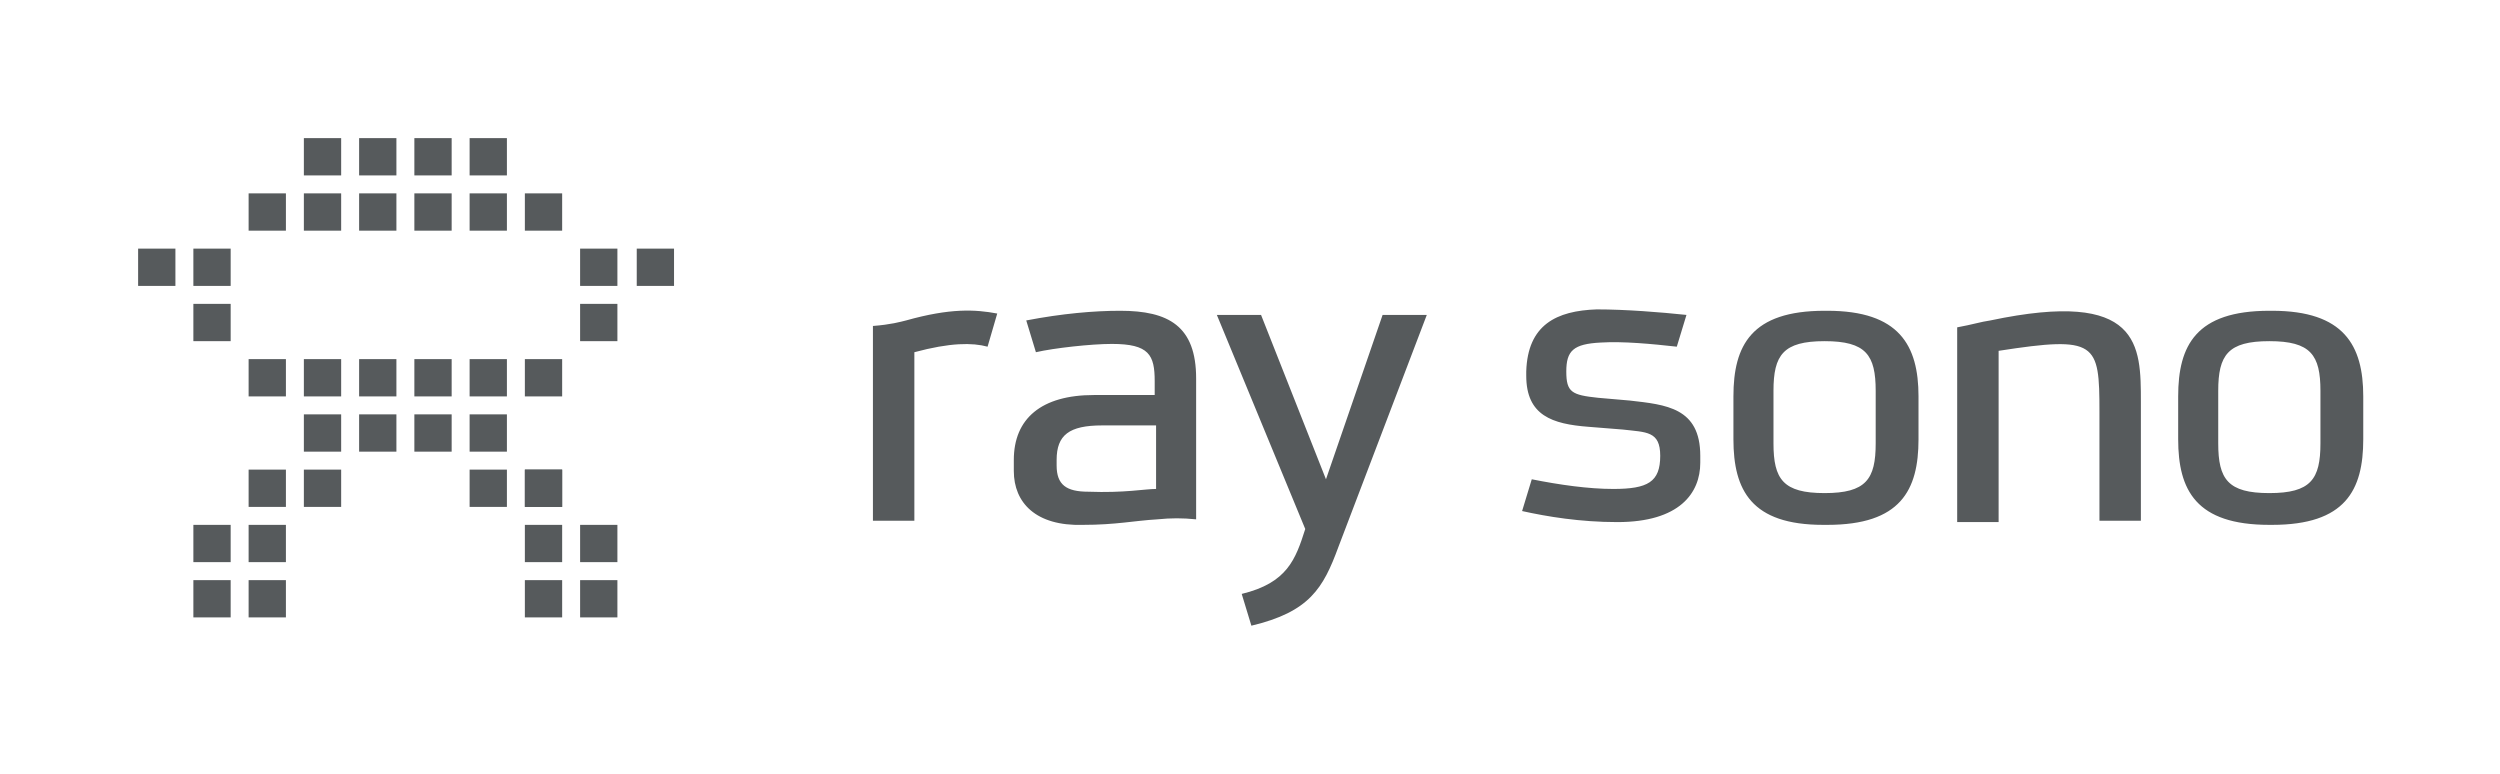
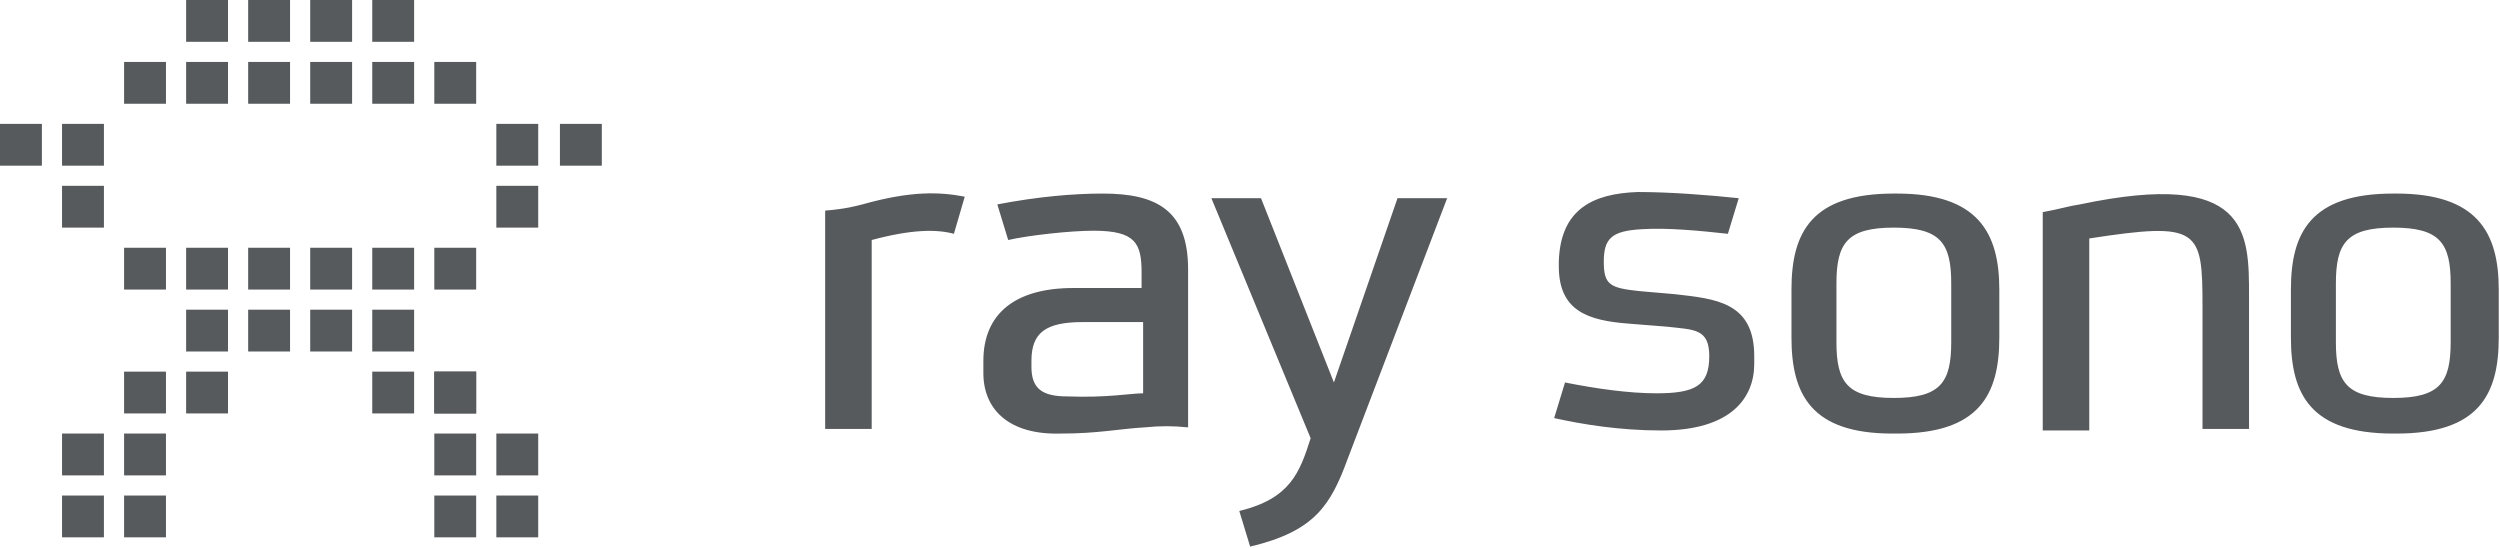
- <svg xmlns="http://www.w3.org/2000/svg" preserveAspectRatio="xMinYMin" viewBox="0 0 181 56">
-   <g fill="#565a5c">
-     <path d="M22 10h2.7v2.7H22zm4 0h2.7v2.7H26zm4 0h2.7v2.7H30zm4 0h2.7v2.7H34zM18 26h2.7v2.7H18zm4 0h2.7v2.7H22zm4 0h2.7v2.7H26zm4 0h2.7v2.7H30zm-4 4h2.7v2.7H26zm4 0h2.7v2.7H30zm4-4h2.7v2.7H34zm4 0h2.7v2.7H38zm-16 4h2.7v2.7H22zm12 0h2.7v2.7H34zm-16 4h2.7v2.7H18zm4 0h2.7v2.7H22zm12 0h2.7v2.7H34zm4 0h2.7v2.7H38zM18 14h2.7v2.7H18zm4 0h2.7v2.7H22zm4 0h2.7v2.7H26zm4 0h2.7v2.7H30zm4 0h2.7v2.7H34zm4 0h2.7v2.7H38zm-28 4h2.7v2.7H10zm4 0h2.7v2.7H14zm0 4h2.7v2.7H14zm28-4h2.7v2.7H42zm4.1 0h2.7v2.7h-2.7zM42 22h2.7v2.7H42z" />
-     <path d="M38 34h2.7v2.7H38zm4 4h2.7v2.7H42zm-4 0h2.7v2.7H38zm4 4h2.7v2.7H42zm-28-4h2.7v2.7H14zm4 0h2.7v2.7H18zm20 4h2.7v2.7H38zm-24 0h2.7v2.7H14zm4 0h2.7v2.7H18zm107.5-10.2v-3.1c0-3.7 1.3-6.2 6.6-6.2h.2c5.2 0 6.6 2.5 6.6 6.2v3.1c0 3.7-1.3 6.2-6.6 6.2h-.3c-5.2 0-6.5-2.5-6.5-6.2m10.3.3v-3.8c0-2.6-.7-3.6-3.7-3.6s-3.7 1-3.7 3.6v3.8c0 2.6.7 3.6 3.7 3.6s3.7-1 3.7-3.6m21.9-.3v-3.1c0-3.7 1.3-6.2 6.6-6.2h.2c5.2 0 6.6 2.5 6.6 6.2v3.1c0 3.7-1.3 6.2-6.6 6.2h-.2c-5.3 0-6.6-2.5-6.6-6.2m10.3.3v-3.8c0-2.6-.7-3.6-3.7-3.6s-3.7 1-3.7 3.6v3.8c0 2.6.7 3.6 3.7 3.6s3.7-1 3.7-3.6M89.9 43c3.3-.8 3.9-2.5 4.6-4.7l-6.4-15.5h3.2L96 34.7l4.1-11.9h3.2l-6.4 16.8c-1.1 3-2.1 4.7-6.3 5.7zm54.2-19.8c-.7.1-1.3.3-2.4.5v14.1h3V25.4c7.1-1.1 7.3-.6 7.3 4.4v7.9h3v-8.6c0-4.1 0-8.2-10.9-5.9m-78.5 0c-.4.1-1.1.3-2.4.4v14.1h3V25.5c2.6-.7 4.2-.7 5.3-.4l.7-2.4c-1.6-.3-3.4-.4-6.6.5M118 29l-2.3-.2c-1.9-.2-2.3-.4-2.3-1.9s.5-2 2.5-2.1c1.6-.1 3.7.1 5.5.3l.7-2.3c-1.9-.2-4.4-.4-6.5-.4-2.9.1-5 1.1-5.1 4.5v.3c0 2.9 1.9 3.5 4.5 3.7l2.5.2c1.7.2 2.7.1 2.7 1.9 0 1.9-.9 2.4-3.4 2.4-1.8 0-3.9-.3-5.9-.7l-.7 2.3c1.8.4 4.2.8 6.9.8 4.5 0 6-2.1 6-4.3V33c0-3.5-2.5-3.7-5.1-4m-36.9-6.5c-1.9 0-4.2.2-6.8.7l.7 2.3c1.3-.3 4-.6 5.5-.6 2.7 0 3.1.8 3.1 2.7v1h-4.4c-3.8 0-5.8 1.7-5.8 4.7v.8c0 2.3 1.6 4 5 3.9 2.4 0 3.7-.3 5.4-.4 1-.1 1.8-.1 2.8 0V27.4c0-3.8-2-4.9-5.5-4.9m2.6 12.9c-.8 0-2.3.3-4.9.2-1.6 0-2.3-.5-2.3-1.9v-.4c0-1.8.9-2.5 3.3-2.5h3.9z" />
-   </g>
+ <svg xmlns="http://www.w3.org/2000/svg" xml:space="preserve" fill-rule="evenodd" stroke-linejoin="round" stroke-miterlimit="2" clip-rule="evenodd" preserveAspectRatio="xMinYMin" viewBox="0 0 667 146">
+   <path fill="#565a5c" fill-rule="nonzero" d="M49.659 0h11.173v11.154H49.659zm16.552 0h11.174v11.154H66.211zm16.553 0h11.174v11.154H82.764zm16.553 0h11.173v11.154H99.317zM33.106 66.1h11.173v11.154H33.106zm16.553 0h11.173v11.154H49.659zm16.552 0h11.174v11.154H66.211zm16.553 0h11.174v11.154H82.764zM66.211 82.625h11.174V93.78H66.211zm16.553 0h11.174V93.78H82.764zM99.317 66.1h11.173v11.154H99.317zm16.553 0h11.173v11.154H115.87zM49.659 82.625h11.173V93.78H49.659zm49.658 0h11.173V93.78H99.317zM33.106 99.15h11.173v11.155H33.106zm16.553 0h11.173v11.155H49.659zm49.658 0h11.173v11.155H99.317zm16.553 0h11.173v11.155H115.87zM33.106 16.525h11.173v11.154H33.106zm16.553 0h11.173v11.154H49.659zm16.552 0h11.174v11.154H66.211zm16.553 0h11.174v11.154H82.764zm16.553 0h11.173v11.154H99.317zm16.553 0h11.173v11.154H115.87zM0 33.05h11.173v11.154H0zm16.553 0h11.173v11.154H16.553zm0 16.525h11.173v11.154H16.553zm115.87-16.525h11.173v11.154h-11.173zm16.967 0h11.173v11.154H149.39zm-16.967 16.525h11.173v11.154h-11.173z" />
+   <path fill="#565a5c" fill-rule="nonzero" d="M115.87 99.15h11.173v11.155H115.87zm16.553 16.525h11.173v11.155h-11.173zm-16.553 0h11.173v11.155H115.87zm16.553 16.525h11.173v11.155h-11.173zm-115.87-16.525h11.173v11.155H16.553zm16.553 0h11.173v11.155H33.106zM115.87 132.2h11.173v11.155H115.87zm-99.317 0h11.173v11.155H16.553zm16.553 0h11.173v11.155H33.106zm444.858-42.139V77.254c0-15.285 5.38-25.613 27.312-25.613h.828c21.519 0 27.312 10.328 27.312 25.613v12.807c0 15.286-5.38 25.614-27.312 25.614h-1.242c-21.518 0-26.898-10.328-26.898-25.614m42.624 1.24V75.602c0-10.741-2.897-14.873-15.312-14.873s-15.311 4.132-15.311 14.873v15.699c0 10.741 2.897 14.872 15.311 14.872s15.312-4.131 15.312-14.872m90.627-1.24V77.254c0-15.285 5.379-25.613 27.312-25.613h.827c21.519 0 27.313 10.328 27.313 25.613v12.807c0 15.286-5.38 25.614-27.313 25.614h-.827c-21.933 0-27.312-10.328-27.312-25.614m42.623 1.24V75.602c0-10.741-2.897-14.873-15.311-14.873s-15.312 4.132-15.312 14.873v15.699c0 10.741 2.897 14.872 15.312 14.872s15.311-4.131 15.311-14.872m-323.195 45.03c13.657-3.305 16.14-10.328 19.036-19.416L323.195 52.88h13.242l19.45 49.162 16.966-49.162h13.243l-26.485 69.405c-4.552 12.394-8.69 19.417-26.071 23.548zm224.292-81.798c-2.897.413-5.38 1.239-9.932 2.065v58.251h12.415V63.621c29.381-4.544 30.209-2.478 30.209 18.178v32.637h12.414V78.907c0-16.938 0-33.876-45.106-24.374m-324.85 0c-1.655.413-4.552 1.239-9.932 1.652v58.251h12.415V64.034c10.759-2.891 17.38-2.891 21.932-1.652l2.897-9.915c-6.621-1.239-14.07-1.653-27.312 2.066m216.842 23.961-9.518-.826c-7.862-.827-9.517-1.653-9.517-7.85s2.069-8.262 10.345-8.675c6.621-.414 15.312.413 22.76 1.239l2.897-9.502c-7.863-.826-18.208-1.652-26.898-1.652-12.001.413-20.691 4.544-21.105 18.59v1.24c0 11.98 7.862 14.459 18.622 15.285l10.345.826c7.035.827 11.173.414 11.173 7.85 0 7.849-3.724 9.915-14.069 9.915-7.449 0-16.14-1.239-24.416-2.892l-2.897 9.502c7.449 1.652 17.381 3.305 28.554 3.305 18.622 0 24.829-8.676 24.829-17.764v-2.066c0-14.46-10.345-15.286-21.105-16.525m-152.7-26.853c-7.862 0-17.38.826-28.14 2.892l2.897 9.501c5.38-1.239 16.553-2.478 22.76-2.478 11.173 0 12.829 3.305 12.829 11.154v4.131h-18.208c-15.726 0-24.002 7.023-24.002 19.417v3.305c0 9.502 6.621 16.525 20.691 16.112 9.932 0 15.311-1.239 22.346-1.652 4.139-.413 7.449-.413 11.587 0V71.884c0-15.699-8.276-20.243-22.76-20.243m10.76 53.293c-3.311 0-9.518 1.239-20.278.826-6.621 0-9.518-2.065-9.518-7.849v-1.653c0-7.436 3.725-10.328 13.657-10.328h16.139z" />
</svg>
